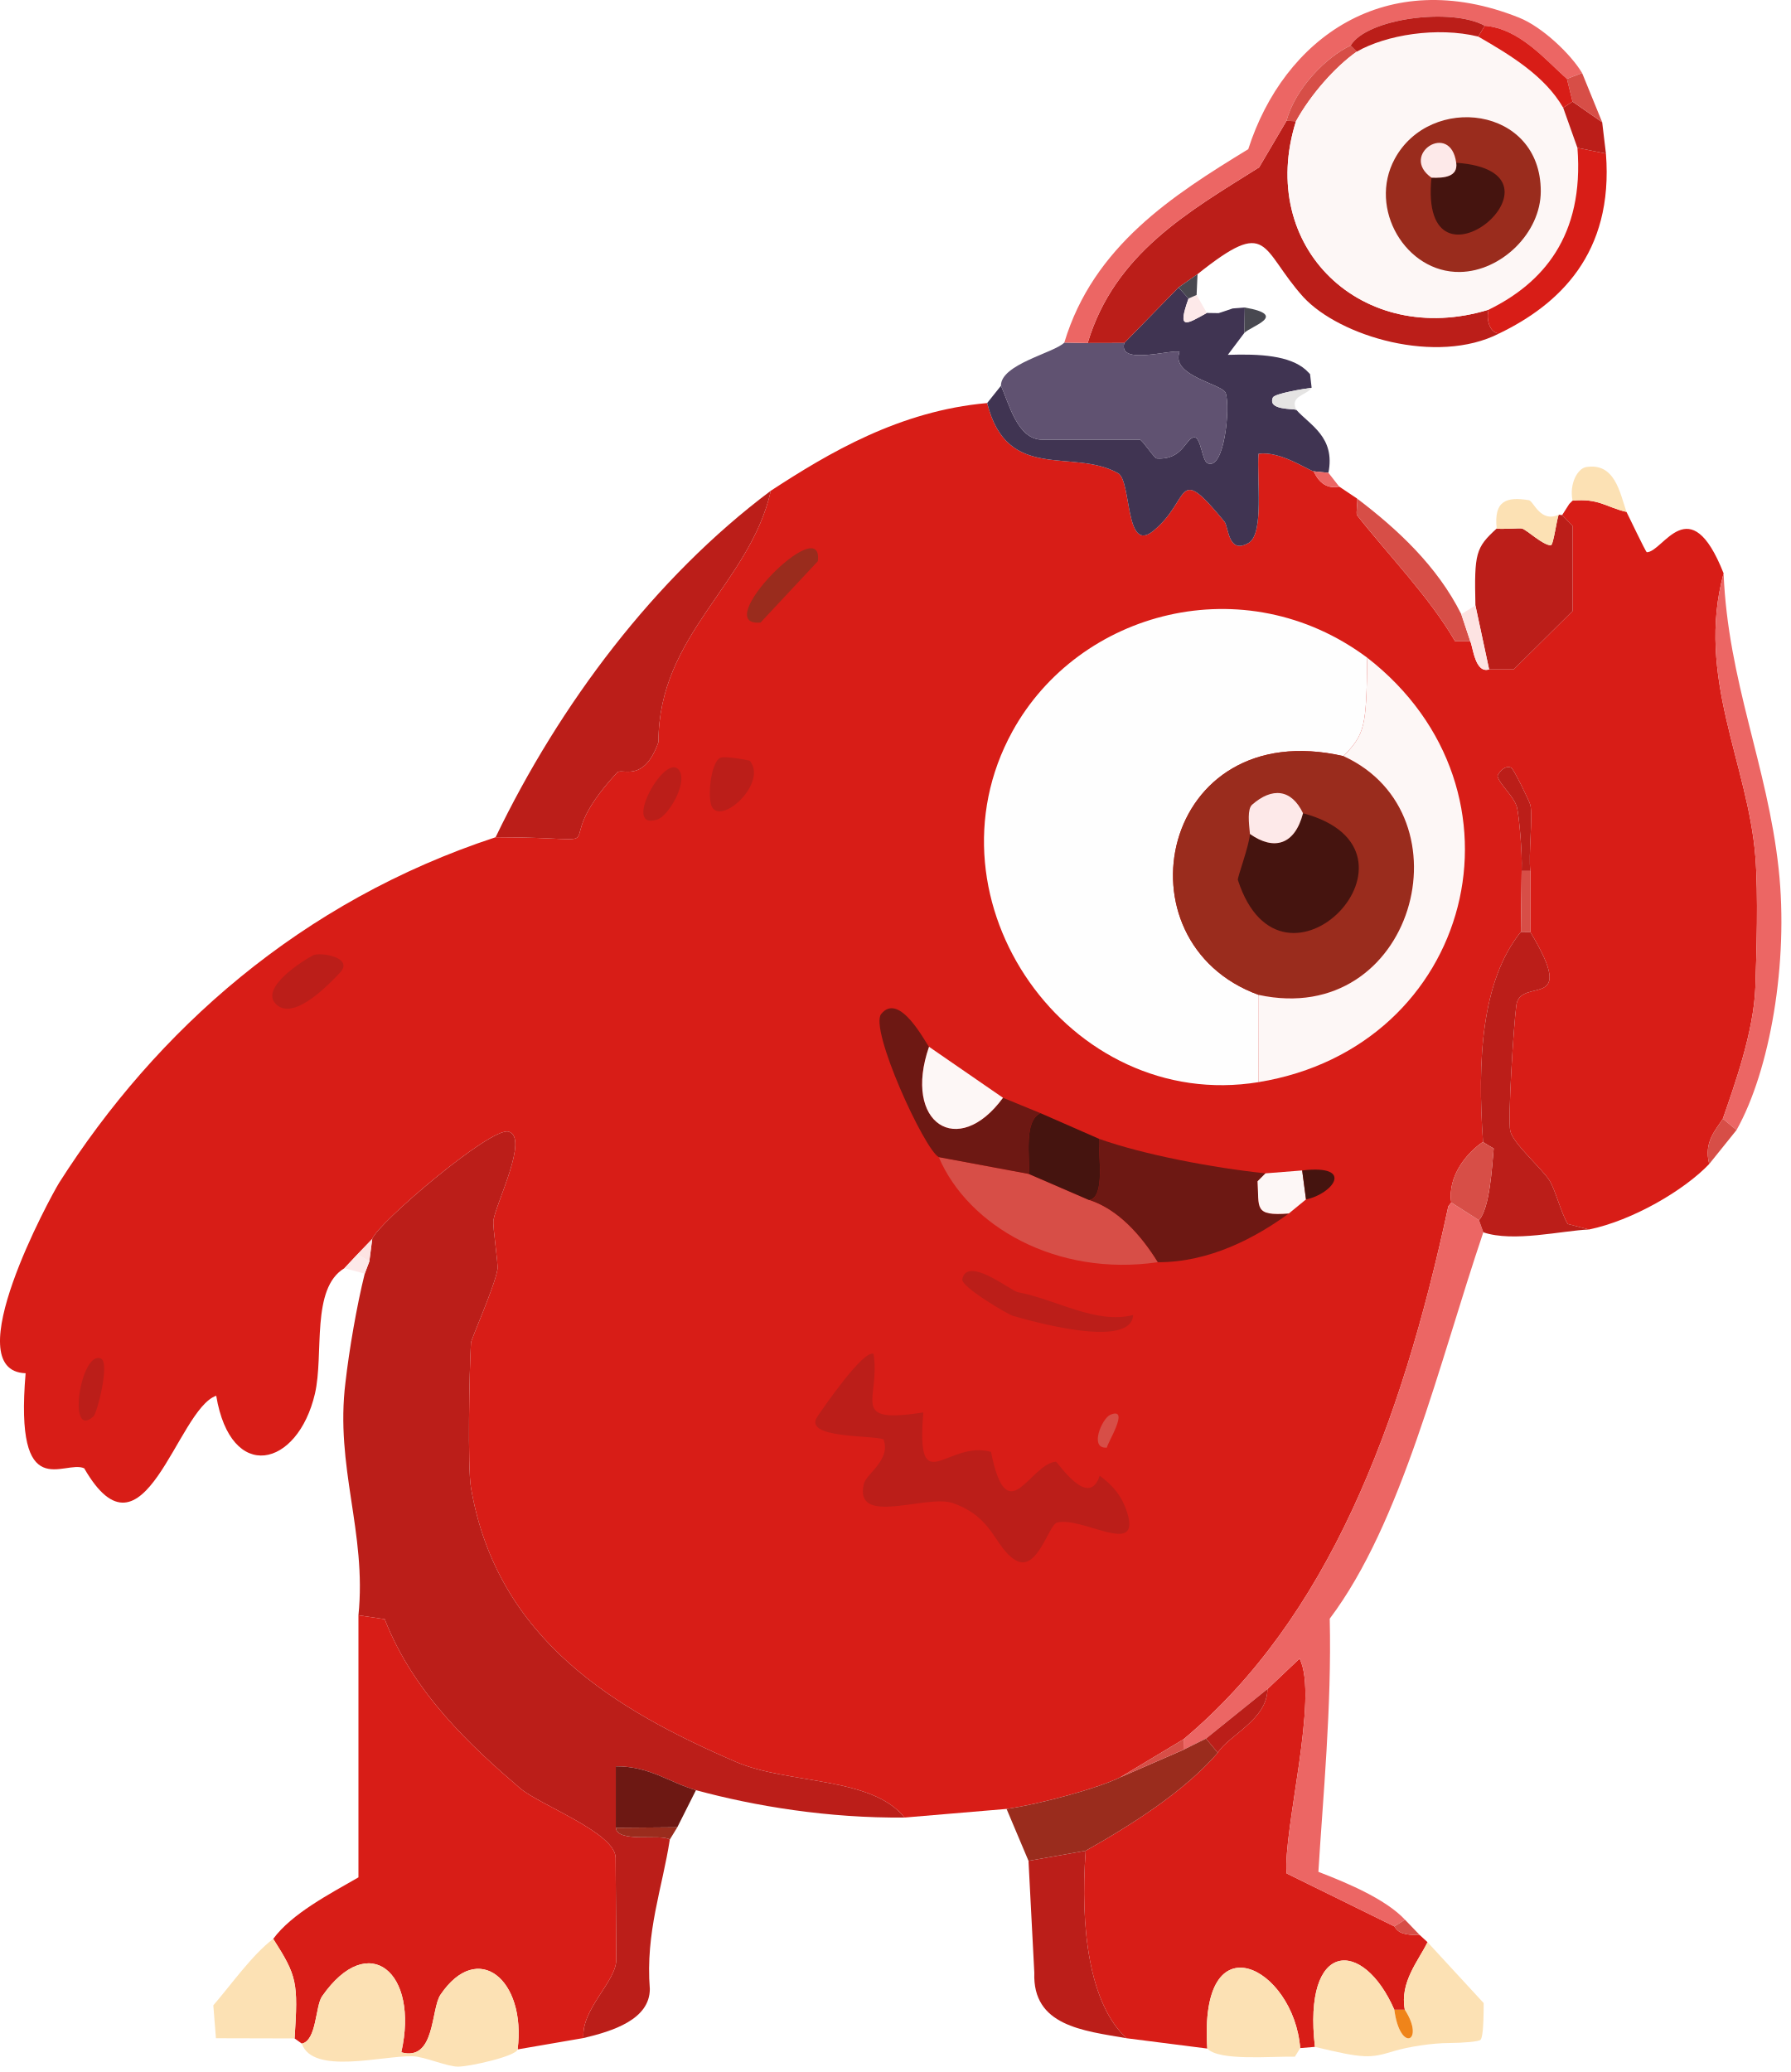
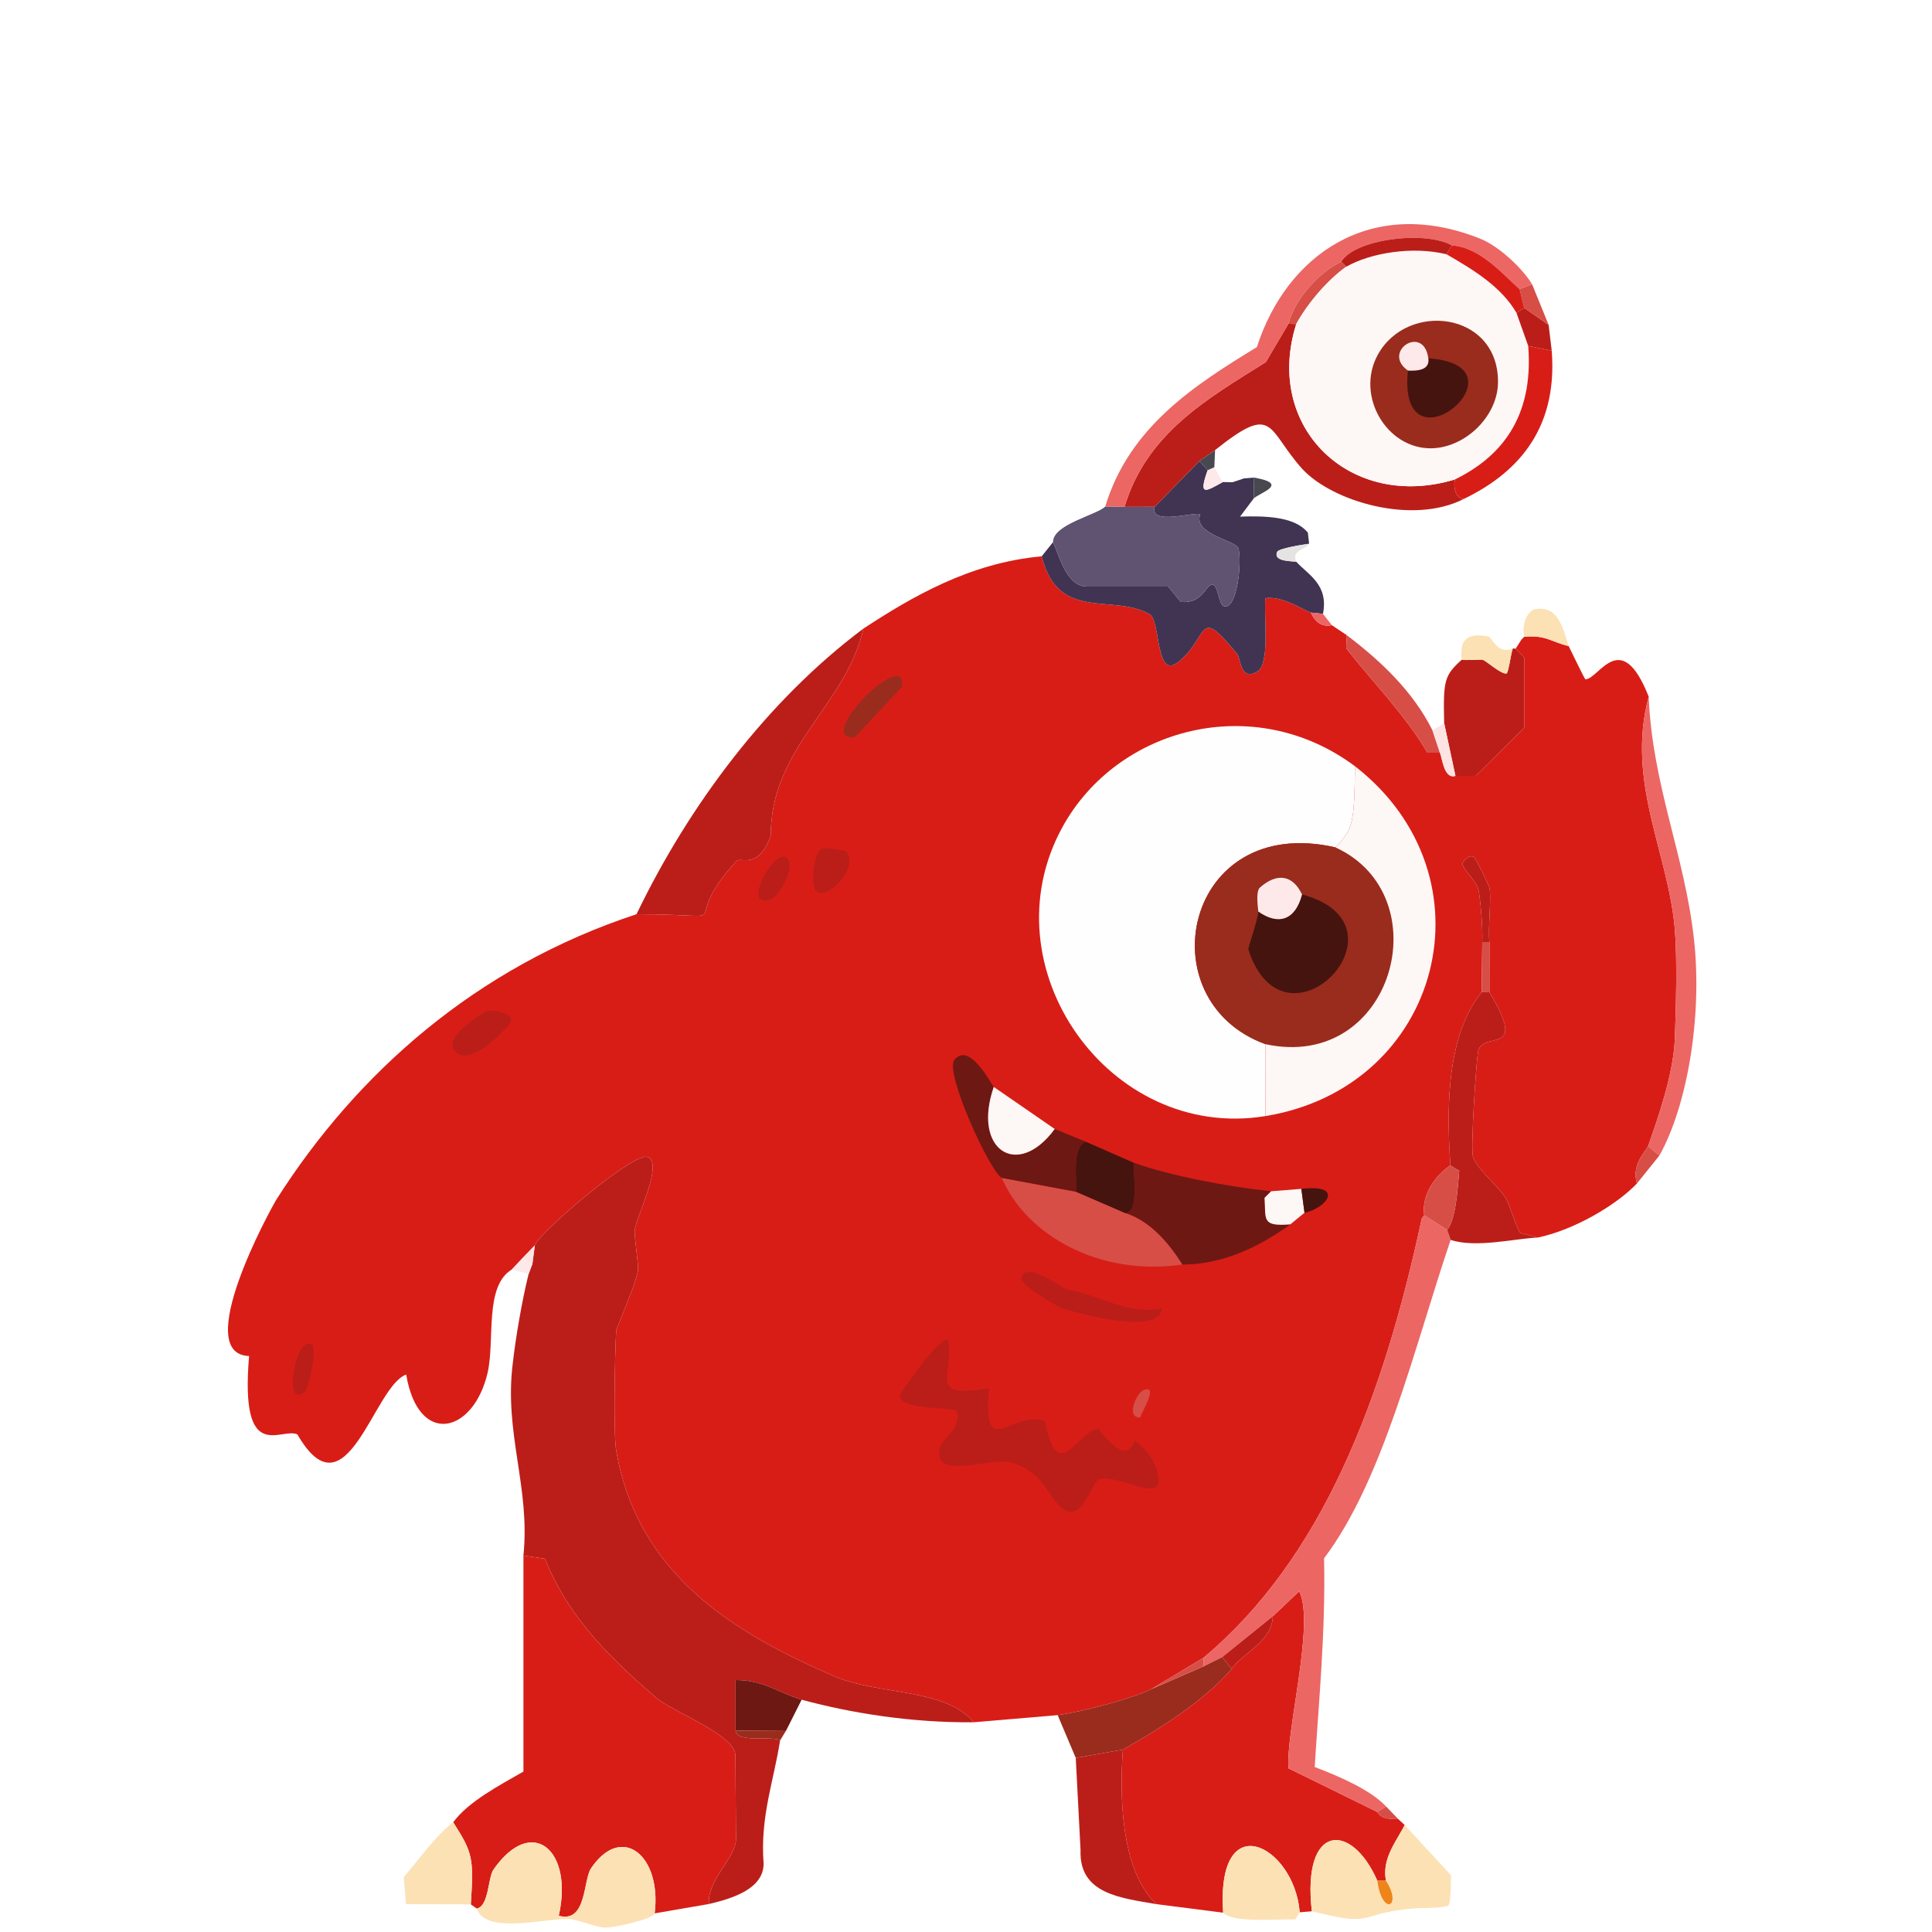
- <svg xmlns="http://www.w3.org/2000/svg" width="100%" height="100%" viewBox="0 0 191 221" version="1.1" xml:space="preserve" style="fill-rule:evenodd;clip-rule:evenodd;stroke-linejoin:round;stroke-miterlimit:2;">
+ <svg xmlns="http://www.w3.org/2000/svg" viewBox="-29.5 -29.0 250 250" version="1.1" style="fill-rule:evenodd;clip-rule:evenodd;stroke-linejoin:round;stroke-miterlimit:2;">
  <g transform="matrix(1,0,0,1,-44.76752,-832.1005)">
    <g>
      <g>
        <path d="M150.06,875.09C152.21,883.64 159.17,879.85 164.02,882.57C165.49,883.39 164.73,891.18 167.75,888.75C171.86,885.43 170.08,881.29 175.38,887.75C175.82,888.29 175.75,891.3 177.96,890C179.61,889.03 178.81,883.27 179,880.5C181.33,880.18 184.17,882.19 184.89,882.37C185.29,883.27 186.1,884.33 187.61,884L189.51,885.27C189.63,885.43 189.37,886.88 189.51,887.05C192.75,891.19 197.21,895.74 199.97,900.5L201.59,900.5C201.88,901.08 202.09,903.97 203.6,903.5L206.22,903.5L212.5,897.28L212.5,888.18L211.39,887.04L212.15,885.85L212.5,885.5C215.31,885.23 216.07,886.2 218.25,886.7C218.34,886.84 220.31,891 220.42,891C222.17,891 225,884.11 228.61,893.25C225.62,904.29 231.23,913.61 232,923.48C232.32,927.53 232.12,933.78 232,937.37C231.84,942.1 229.75,947.92 228.53,951.42C227.82,952.58 226.45,953.9 227.08,956.25C224.42,959.05 218.91,962.28 214.25,963.24L211.99,962.65C211.28,961.5 210.68,959.05 210.05,958.03C209.28,956.78 206.18,954.1 205.86,952.75C205.57,951.5 206.22,941.46 206.5,939.33C206.91,936.18 213.21,940.15 207.99,931.5L208,925C207.78,923.33 208.28,919.19 208,917.96C207.91,917.57 206.22,914.14 205.98,914C205.24,913.58 204.45,914.75 204.5,914.91C204.78,915.85 206.29,917.06 206.58,918.25C206.77,919.02 207.16,922.95 207.07,925L206.99,931.49C202.76,936.72 202.34,945.28 202.95,953.89C201.23,955.05 199.15,957.53 199.56,960.36L199.25,960.76C194.21,984.24 186.34,1004.76 171.02,1017.6L164.25,1021.67C161.95,1022.81 155.81,1024.51 152.13,1025.04L141.25,1025.96C137.7,1021.55 128.83,1022.43 123.25,1020.02C110.52,1014.52 97.77,1007.02 95,990.77C94.64,988.66 94.82,978.49 95,975.33C95.02,974.93 97.52,969.35 97.83,967.49C97.93,966.9 97.3,962.98 97.4,962.25C97.68,960.39 101.23,953.39 99,952.8C97.1,952.29 84.98,962.64 84.47,964.25L82.9,965.88L81.5,967.37C77.9,969.53 79.34,976.54 78.36,980.75C76.52,988.64 69.39,990.33 67.83,980.97C63.63,982.42 60.11,999.76 53.75,988.71C51.62,987.74 46.29,992.76 47.5,978.57C40.02,978.33 50.17,959.71 51.08,958.25C61.41,942.02 76.84,928.23 97.63,921.4C112.1,921.41 102.33,923.45 110.59,914.5C111.09,913.96 113.42,915.71 115,911.25C114.99,899.75 124.72,894.45 126.99,884.44C133.18,880.4 140.72,875.92 150.06,875.09Z" style="fill:rgb(216,29,23);fill-rule:nonzero;" />
        <g>
          <path d="M190.6,902.25C190.51,909.71 190.35,910.35 188.07,912.75C168.52,908.27 163.52,932.59 179.03,938.22L179.02,947.52C158.79,950.84 142.82,928.2 152.75,910.12C159.84,897.22 177.53,892.51 190.6,902.25Z" style="fill:rgb(254,254,254);fill-rule:nonzero;" />
          <g>
            <path d="M188.07,912.75C201.77,919.02 195.55,941.78 179.03,938.22C163.52,932.59 168.52,908.27 188.07,912.75Z" style="fill:rgb(154,44,29);fill-rule:nonzero;" />
            <g>
              <path d="M178.09,921.05C180.64,922.85 182.87,922.24 183.75,918.84C198.62,922.81 181.51,940.54 176.8,925.95C176.73,925.73 178.01,922.31 178.09,921.05Z" style="fill:rgb(69,20,15);fill-rule:nonzero;" />
              <path d="M183.75,918.84C182.87,922.24 180.64,922.85 178.09,921.05C177.97,919.87 177.8,918.4 178.32,917.93C180.45,916.06 182.51,916.24 183.75,918.84Z" style="fill:rgb(253,233,233);fill-rule:nonzero;" />
            </g>
            <path d="M179.02,947.52L179.03,938.22C195.55,941.78 201.77,919.02 188.07,912.75C190.35,910.35 190.51,909.71 190.6,902.25C208.89,916.47 201.9,943.77 179.02,947.52Z" style="fill:rgb(253,247,246);fill-rule:nonzero;" />
          </g>
        </g>
        <path d="M137.94,976.5C138.72,981.37 135.18,984.01 143.25,982.75C142.45,992.36 145.82,985.63 150.47,986.96C152.2,995.59 154.56,988.29 157.38,988C157.57,987.98 160.88,993.16 162.06,989.5C163.43,990.5 164.43,991.63 165,993.46C166.49,998.22 160.21,993.81 157.51,994.5C156.62,994.73 155.38,999.91 153.07,998.5C150.82,997.12 150.79,993.96 146.4,992.42C143.59,991.44 135.8,994.99 136.91,990.36C137.17,989.29 139.83,987.8 139,985.62C137.73,985.15 130.34,985.55 131.96,983.18C132.63,982.2 136.85,976.05 137.94,976.5Z" style="fill:rgb(187,30,25);fill-rule:nonzero;" />
        <g>
          <path d="M179.75,957.25L178.9,958.1C179.09,960.91 178.46,961.83 182.24,961.53C178.73,964.08 173.83,966.75 168.25,966.73C166.47,963.85 164.01,961.09 160.94,960.1C162.71,959.8 161.87,955.22 162,953.57C166.78,955.27 174.14,956.66 179.75,957.25Z" style="fill:rgb(109,24,19);fill-rule:nonzero;" />
          <g>
            <path d="M154.49,957.31L160.94,960.1C164.01,961.09 166.47,963.85 168.25,966.73C157.47,968.31 148.03,962.88 144.9,955.52L154.49,957.31Z" style="fill:rgb(215,78,71);fill-rule:nonzero;" />
            <g>
              <path d="M151.75,949.19L155.75,950.83C153.9,951.65 154.67,955.71 154.49,957.31L144.9,955.52C143.36,954.71 137.47,941.85 138.76,940.25C140.72,937.83 143.5,943.36 143.86,943.75C141.03,951.9 146.95,955.75 151.75,949.19Z" style="fill:rgb(109,24,19);fill-rule:nonzero;" />
              <path d="M162,953.57C161.87,955.22 162.71,959.8 160.94,960.1L154.49,957.31C154.67,955.71 153.9,951.65 155.75,950.83L162,953.57Z" style="fill:rgb(69,20,15);fill-rule:nonzero;" />
              <path d="M143.86,943.75L151.75,949.19C146.95,955.75 141.03,951.9 143.86,943.75Z" style="fill:rgb(253,247,246);fill-rule:nonzero;" />
            </g>
          </g>
          <g>
            <path d="M183.66,956.94L184.07,960.03L182.24,961.53C178.46,961.83 179.09,960.91 178.9,958.1L179.75,957.25L183.66,956.94Z" style="fill:rgb(253,247,246);fill-rule:nonzero;" />
            <path d="M184.07,960.03L183.66,956.94C189.34,956.28 186.92,959.46 184.07,960.03Z" style="fill:rgb(69,20,15);fill-rule:nonzero;" />
          </g>
        </g>
        <path d="M153.3,969.92C157.41,970.68 161.65,973.38 165.63,972.36C165.42,976.11 154.41,972.91 152.75,972.43C152.27,972.28 147.25,969.36 147.41,968.54C147.91,966.05 152.42,969.64 153.3,969.92Z" style="fill:rgb(187,30,25);fill-rule:nonzero;" />
        <path d="M78.15,934C78.9,933.61 82.62,934.21 81,935.88C80.13,936.78 76.21,941.06 74.25,939.25C72.34,937.5 77.18,934.5 78.15,934Z" style="fill:rgb(187,30,25);fill-rule:nonzero;" />
        <path d="M132,891.96L125.89,898.5C120.32,899.02 132.65,886.5 132,891.96Z" style="fill:rgb(154,44,29);fill-rule:nonzero;" />
        <path d="M121.57,912.94C122.06,912.69 124.71,913.2 124.75,913.25C126.63,915.58 121.89,919.99 120.75,918.24C120.17,917.36 120.56,913.46 121.57,912.94Z" style="fill:rgb(187,30,25);fill-rule:nonzero;" />
        <path d="M117.25,914.33C118.08,915.72 116.04,919.12 114.91,919.5C110.93,920.84 115.86,912 117.25,914.33Z" style="fill:rgb(187,30,25);fill-rule:nonzero;" />
        <path d="M55.53,977C56.52,977.41 55.13,982.82 54.74,983.17C51.88,985.78 53.37,976.1 55.53,977Z" style="fill:rgb(187,30,25);fill-rule:nonzero;" />
        <path d="M163.2,983C165.39,982.09 162.78,986.17 162.84,986.5C160.89,986.68 162.31,983.37 163.2,983Z" style="fill:rgb(215,78,71);fill-rule:nonzero;" />
        <g>
          <path d="M141.25,1025.96C133.13,1026.04 125.29,1024.75 119,1023.04C116.15,1022.22 114.04,1020.47 110.45,1020.5L110.45,1027.05C110.59,1028.7 115.32,1027.67 116.21,1028.31C115.43,1033.42 113.6,1038.21 114.08,1044.25C114.07,1047.49 110.15,1048.74 107,1049.48C106.75,1046.36 110.52,1043.45 110.5,1041.1L110.43,1030.25C110.41,1027.58 102.34,1024.63 100.25,1022.84C95.09,1018.42 88.87,1012.7 85.8,1004.8L83,1004.39C83.9,995.53 80.48,988.58 81.62,979.51C82.01,976.09 82.82,971.36 83.67,967.95L84.16,966.65L84.47,964.25C84.98,962.64 97.1,952.29 99,952.8C101.23,953.39 97.68,960.39 97.4,962.25C97.3,962.98 97.93,966.9 97.83,967.49C97.52,969.35 95.02,974.93 95,975.33C94.82,978.49 94.64,988.66 95,990.77C97.77,1007.02 110.52,1014.52 123.25,1020.02C128.83,1022.43 137.7,1021.55 141.25,1025.96Z" style="fill:rgb(187,30,25);fill-rule:nonzero;" />
          <g>
            <g>
              <path d="M107,1049.48L99.98,1050.69C100.91,1043.23 95.73,1038.97 91.75,1044.86C90.71,1046.4 91.21,1052 87.57,1051C89.5,1042.5 84.1,1037.88 79.12,1045.03C78.4,1046.07 78.55,1049.75 76.96,1050.07L76.19,1049.52C76.58,1043.51 76.45,1042.88 73.91,1038.9C75.89,1036.21 79.89,1034.13 83,1032.34L83,1004.39L85.8,1004.8C88.87,1012.7 95.09,1018.42 100.25,1022.84C102.34,1024.63 110.41,1027.58 110.43,1030.25L110.5,1041.1C110.52,1043.45 106.75,1046.36 107,1049.48Z" style="fill:rgb(216,29,23);fill-rule:nonzero;" />
              <path d="M99.98,1050.69C99.8,1051.43 94.79,1052.54 93.61,1052.53C92.4,1052.52 90.01,1051.44 88.75,1051.42C85.54,1051.35 78.12,1053.44 76.96,1050.07C78.55,1049.75 78.4,1046.07 79.12,1045.03C84.1,1037.88 89.5,1042.5 87.57,1051C91.21,1052 90.71,1046.4 91.75,1044.86C95.73,1038.97 100.91,1043.23 99.98,1050.69Z" style="fill:rgb(252,225,180);fill-rule:nonzero;" />
              <path d="M73.91,1038.9C76.45,1042.88 76.58,1043.51 76.19,1049.52L67.8,1049.5L67.52,1045.99C69.45,1043.76 71.65,1040.61 73.91,1038.9Z" style="fill:rgb(252,225,180);fill-rule:nonzero;" />
            </g>
            <g>
              <path d="M193.49,1037.57C193.93,1038.29 194.54,1038.5 196.21,1038.5L197.03,1039.25C196.09,1041.21 194.04,1043.52 194.61,1046.46L193.49,1046.46C190.13,1038.78 183.71,1039.04 185.02,1050.42L183.45,1050.55C182.76,1041.9 172.62,1036.61 173.54,1050.6L164.93,1049.5C160.95,1045.86 159.96,1037.71 160.57,1029.5C165.44,1026.75 171.07,1023.2 174.66,1019.05C175.79,1017.2 179.93,1015.54 179.96,1012.25L183.38,1009.01C185.47,1013.05 181.61,1027.26 182,1031.92L193.49,1037.57Z" style="fill:rgb(216,29,23);fill-rule:nonzero;" />
              <g>
                <path d="M202.52,962.25L202.98,963.54C198.25,977.53 194.29,994.54 186.6,1004.75C186.82,1014.19 185.87,1023.84 185.39,1031.75C188.75,1033.04 192.63,1034.73 194.63,1036.86L193.49,1037.57L182,1031.92C181.61,1027.26 185.47,1013.05 183.38,1009.01L179.96,1012.25L173.4,1017.54L171,1018.73L171.02,1017.6C186.34,1004.76 194.21,984.24 199.25,960.76L199.56,960.36L202.52,962.25Z" style="fill:rgb(236,102,100);fill-rule:nonzero;" />
                <g>
                  <path d="M207.99,931.5C213.21,940.15 206.91,936.18 206.5,939.33C206.22,941.46 205.57,951.5 205.86,952.75C206.18,954.1 209.28,956.78 210.05,958.03C210.68,959.05 211.28,961.5 211.99,962.65L214.25,963.24C211.34,963.36 206.21,964.63 202.98,963.54L202.52,962.25C203.68,960.92 203.9,956.65 204.09,954.6C204.09,954.6 202.94,953.94 202.95,953.89C202.34,945.28 202.76,936.72 206.99,931.49L207.99,931.5Z" style="fill:rgb(187,30,25);fill-rule:nonzero;" />
                  <path d="M202.95,953.89C202.94,953.94 204.09,954.6 204.09,954.6C203.9,956.65 203.68,960.92 202.52,962.25L199.56,960.36C199.15,957.53 201.23,955.05 202.95,953.89Z" style="fill:rgb(215,78,71);fill-rule:nonzero;" />
                </g>
              </g>
              <g>
                <path d="M203.02,1045.75C203.02,1048.53 202.87,1049.48 202.68,1049.67C202.49,1049.85 200.96,1050 199.29,1050.01C197.62,1050.01 194.97,1050.4 193.41,1050.88C190.9,1051.65 190.25,1051.68 185.02,1050.42C183.71,1039.04 190.13,1038.78 193.49,1046.46C194.1,1051.13 196.82,1049.87 194.61,1046.46C194.04,1043.52 196.09,1041.21 197.03,1039.25L203.02,1045.75Z" style="fill:rgb(252,225,180);fill-rule:nonzero;" />
                <path d="M194.61,1046.46C196.82,1049.87 194.1,1051.13 193.49,1046.46L194.61,1046.46Z" style="fill:rgb(239,132,26);fill-rule:nonzero;" />
              </g>
              <g>
                <path d="M160.57,1029.5C159.96,1037.71 160.95,1045.86 164.93,1049.5C160.27,1048.69 154.88,1048.18 155.09,1042.51L154.47,1030.58L160.57,1029.5Z" style="fill:rgb(187,30,25);fill-rule:nonzero;" />
                <g>
                  <path d="M173.4,1017.54L174.66,1019.05C171.07,1023.2 165.44,1026.75 160.57,1029.5L154.47,1030.58L152.13,1025.04C155.81,1024.51 161.95,1022.81 164.25,1021.67L171,1018.73L173.4,1017.54Z" style="fill:rgb(154,44,29);fill-rule:nonzero;" />
                  <path d="M179.96,1012.25C179.93,1015.54 175.79,1017.2 174.66,1019.05L173.4,1017.54L179.96,1012.25Z" style="fill:rgb(187,30,25);fill-rule:nonzero;" />
                  <path d="M171.02,1017.6L171,1018.73L164.25,1021.67L171.02,1017.6Z" style="fill:rgb(215,78,71);fill-rule:nonzero;" />
                </g>
              </g>
              <path d="M173.54,1050.6C172.62,1036.61 182.76,1041.9 183.45,1050.55L182.88,1051.47C180.37,1051.41 174.8,1051.96 173.54,1050.6Z" style="fill:rgb(252,225,180);fill-rule:nonzero;" />
              <path d="M194.63,1036.86L196.21,1038.5C194.54,1038.5 193.93,1038.29 193.49,1037.57L194.63,1036.86Z" style="fill:rgb(215,78,71);fill-rule:nonzero;" />
            </g>
            <g>
              <g>
                <path d="M119,1023.04L117.01,1027L110.45,1027.05L110.45,1020.5C114.04,1020.47 116.15,1022.22 119,1023.04Z" style="fill:rgb(109,24,19);fill-rule:nonzero;" />
                <path d="M117.01,1027L116.21,1028.31C115.32,1027.67 110.59,1028.7 110.45,1027.05L117.01,1027Z" style="fill:rgb(154,44,29);fill-rule:nonzero;" />
              </g>
            </g>
          </g>
          <g>
            <path d="M82.9,965.88L84.16,966.65L83.67,967.95L81.5,967.37L82.9,965.88Z" style="fill:rgb(253,233,233);fill-rule:nonzero;" />
            <path d="M84.47,964.25L84.16,966.65L82.9,965.88L84.47,964.25Z" style="fill:rgb(253,227,226);fill-rule:nonzero;" />
          </g>
        </g>
        <g>
          <path d="M170.47,862.76L171.54,863.94C170.32,867.34 171.24,866.74 173.49,865.48L174.75,865.5L176.25,865L177.54,864.9L177.49,867.61L175.73,869.95C179.16,869.83 182.32,870.02 184.05,871.55L184.5,872L184.67,873.46C183.84,873.57 180.71,874.07 180.53,874.51C179.96,875.88 182.7,875.66 183.04,875.82C184.48,877.44 187.22,878.71 186.46,882.53L184.89,882.37C184.17,882.19 181.33,880.18 179,880.5C178.81,883.27 179.61,889.03 177.96,890C175.75,891.3 175.82,888.29 175.38,887.75C170.08,881.29 171.86,885.43 167.75,888.75C164.73,891.18 165.49,883.39 164.02,882.57C159.17,879.85 152.21,883.64 150.06,875.09L151.53,873.25C152.41,875.16 153.28,879 155.95,879L166.35,879C166.6,879 167.88,880.98 168.15,881C171.01,881.19 171.23,878.72 172.18,878.75C172.85,878.77 173,881.23 173.55,881.5C175.36,882.38 176.02,875.52 175.5,874.02C175.17,873.05 169.58,872.2 170.58,869.64C169.79,869.3 163.98,871.15 164.69,868.68L170.47,862.76Z" style="fill:rgb(64,52,82);fill-rule:nonzero;" />
          <g>
            <path d="M183,845.03C178.76,858.46 190.07,869.26 203.56,865.13C203.29,865.86 203.51,867.59 204.67,867.67C198,871.07 187.68,867.99 183.79,863.79C179.13,858.6 180.25,855.16 172.5,861.34L170.47,862.76L164.69,868.68L160.78,868.69C163.64,859.13 171.57,854.66 179.07,849.95L181.99,844.99L183,845.03Z" style="fill:rgb(187,30,25);fill-rule:nonzero;" />
            <g>
              <path d="M160.78,868.69L164.69,868.68C163.98,871.15 169.79,869.3 170.58,869.64C169.58,872.2 175.17,873.05 175.5,874.02C176.02,875.52 175.36,882.38 173.55,881.5C173,881.23 172.85,878.77 172.18,878.75C171.23,878.72 171.01,881.19 168.15,881C167.88,880.98 166.6,879 166.35,879L155.95,879C153.28,879 152.41,875.16 151.53,873.25C151.5,870.94 157.24,869.73 158.29,868.64L160.78,868.69Z" style="fill:rgb(96,82,113);fill-rule:nonzero;" />
              <g>
                <path d="M203.14,834.85C199.56,832.87 190.54,834.07 188.83,836.96C186.25,838.16 182.91,841.53 181.99,844.99L179.07,849.95C171.57,854.66 163.64,859.13 160.78,868.69L158.29,868.64C161.39,858.33 169.91,852.9 177.91,848.01C181.69,836.22 192.56,828.3 206.79,833.98C209.28,834.97 212.34,837.9 213.52,839.89L211.9,840.51C209.73,838.63 206.91,835.15 203.14,834.85Z" style="fill:rgb(236,102,100);fill-rule:nonzero;" />
                <path d="M188.83,836.96L189.48,837.61C187.17,839.23 184.55,842.21 183,845.03L181.99,844.99C182.91,841.53 186.25,838.16 188.83,836.96Z" style="fill:rgb(215,78,71);fill-rule:nonzero;" />
              </g>
            </g>
          </g>
          <path d="M184.67,873.46C184.13,874.29 182.29,874.31 183.04,875.82C182.7,875.66 179.96,875.88 180.53,874.51C180.71,874.07 183.84,873.57 184.67,873.46Z" style="fill:rgb(229,228,227);fill-rule:nonzero;" />
          <g>
            <path d="M172.4,863.56L173.49,865.48C171.24,866.74 170.32,867.34 171.54,863.94L172.4,863.56Z" style="fill:rgb(253,233,233);fill-rule:nonzero;" />
            <path d="M172.5,861.34L172.4,863.56L171.54,863.94L170.47,862.76L172.5,861.34Z" style="fill:rgb(72,72,80);fill-rule:nonzero;" />
          </g>
          <path d="M177.49,867.61L177.54,864.9C182.26,865.72 178.21,866.87 177.49,867.61Z" style="fill:rgb(72,72,80);fill-rule:nonzero;" />
          <path d="M186.46,882.53L187.61,884C186.1,884.33 185.29,883.27 184.89,882.37L186.46,882.53Z" style="fill:rgb(236,102,100);fill-rule:nonzero;" />
        </g>
        <path d="M126.99,884.44C124.72,894.45 114.99,899.75 115,911.25C113.42,915.71 111.09,913.96 110.59,914.5C102.33,923.45 112.1,921.41 97.63,921.4C104.46,907.22 114.61,893.71 126.99,884.44Z" style="fill:rgb(187,30,25);fill-rule:nonzero;" />
        <g>
          <path d="M211.39,887.04L212.5,888.18L212.5,897.28L206.22,903.5L203.6,903.5L202.14,896.68C202.01,891.09 202.17,890.52 204.41,888.47C204.8,888.58 206.87,888.41 207.1,888.47C207.64,888.62 209.33,890.26 210.18,890.26C210.47,890.26 210.8,887.46 211.03,887L211.39,887.04Z" style="fill:rgb(187,30,25);fill-rule:nonzero;" />
          <path d="M211.03,887C210.8,887.46 210.47,890.26 210.18,890.26C209.33,890.26 207.64,888.62 207.1,888.47C206.87,888.41 204.8,888.58 204.41,888.47C204.08,885.49 205.46,885.06 207.84,885.45C208.34,885.53 209.05,887.9 211.03,887Z" style="fill:rgb(252,225,180);fill-rule:nonzero;" />
        </g>
        <g>
          <path d="M229.99,952.63L228.53,951.42C229.75,947.92 231.84,942.1 232,937.37C232.12,933.78 232.32,927.53 232,923.48C231.23,913.61 225.62,904.29 228.61,893.25C229.08,904.79 233.28,913.73 234.48,924.75C235.57,934.77 233.55,946.3 229.99,952.63Z" style="fill:rgb(236,102,100);fill-rule:nonzero;" />
          <path d="M229.99,952.63L227.08,956.25C226.45,953.9 227.82,952.58 228.53,951.42L229.99,952.63Z" style="fill:rgb(215,78,71);fill-rule:nonzero;" />
        </g>
        <g>
          <path d="M200.63,897.61L201.59,900.5L199.97,900.5C197.21,895.74 192.75,891.19 189.51,887.05C189.37,886.88 189.63,885.43 189.51,885.27C193.82,888.54 198.07,892.48 200.63,897.61Z" style="fill:rgb(215,78,71);fill-rule:nonzero;" />
          <path d="M203.6,903.5C202.09,903.97 201.88,901.08 201.59,900.5L200.63,897.61L202.14,896.68L203.6,903.5Z" style="fill:rgb(253,227,226);fill-rule:nonzero;" />
        </g>
        <path d="M212.5,885.5C212.13,883.68 213.05,882.07 213.94,881.92C216.99,881.42 217.53,884.57 218.25,886.7C216.07,886.2 215.31,885.23 212.5,885.5Z" style="fill:rgb(252,225,180);fill-rule:nonzero;" />
        <g>
          <path d="M207.07,925C207.16,922.95 206.77,919.02 206.58,918.25C206.29,917.06 204.78,915.85 204.5,914.91C204.45,914.75 205.24,913.58 205.98,914C206.22,914.14 207.91,917.57 208,917.96C208.28,919.19 207.78,923.33 208,925L207.07,925Z" style="fill:rgb(187,30,25);fill-rule:nonzero;" />
          <path d="M208,925L207.99,931.5L206.99,931.49L207.07,925L208,925Z" style="fill:rgb(215,78,71);fill-rule:nonzero;" />
        </g>
      </g>
      <path d="M179.75,957.25L178.9,958.1L179.75,957.25Z" style="fill:rgb(216,29,23);fill-rule:nonzero;" />
      <path d="M176.25,865L174.75,865.5L176.25,865Z" style="fill:rgb(72,72,80);fill-rule:nonzero;" />
      <path d="M184.67,873.46L184.6,872.5L184.67,873.46Z" style="fill:rgb(229,228,227);fill-rule:nonzero;" />
      <path d="M184.5,872L184.05,871.55L184.5,872Z" style="fill:rgb(229,228,227);fill-rule:nonzero;" />
      <path d="M212.5,885.5L212.15,885.85L212.5,885.5Z" style="fill:rgb(252,225,180);fill-rule:nonzero;" />
      <path d="M199.56,960.36L199.25,960.76L199.56,960.36Z" style="fill:rgb(215,78,71);fill-rule:nonzero;" />
      <path d="M202.44,836C205.84,837.96 209.54,840.19 211.5,843.59L213.02,847.87C213.76,857.31 209.29,862.32 203.56,865.13C190.07,869.26 178.76,858.46 183,845.03C184.55,842.21 187.17,839.23 189.48,837.61C192.62,835.82 198.04,834.93 202.44,836Z" style="fill:rgb(253,247,246);fill-rule:nonzero;" />
      <path d="M209.11,852.5C209.11,856.94 204.9,861.03 200.5,861.11C194.72,861.21 190.66,854.35 193.53,849.05C197.31,842.05 209.11,843.4 209.11,852.5Z" style="fill:rgb(154,44,29);fill-rule:nonzero;" />
      <g>
        <path d="M197.45,851.05C198.8,851.11 200.3,850.96 200.09,849.46C213.65,850.42 196.05,865.14 197.45,851.05Z" style="fill:rgb(69,20,15);fill-rule:nonzero;" />
        <path d="M200.09,849.46C200.3,850.96 198.8,851.11 197.45,851.05C193.99,848.61 199.48,844.98 200.09,849.46Z" style="fill:rgb(253,233,233);fill-rule:nonzero;" />
      </g>
      <path d="M216.06,848.48C216.9,859.17 211.02,864.6 204.67,867.67C203.51,867.59 203.29,865.86 203.56,865.13C209.29,862.32 213.76,857.31 213.02,847.87L216.06,848.48Z" style="fill:rgb(216,29,23);fill-rule:nonzero;" />
      <path d="M212.5,842.94L215.66,845.14L216.06,848.48L213.02,847.87L211.5,843.59L212.5,842.94Z" style="fill:rgb(187,30,25);fill-rule:nonzero;" />
      <path d="M213.52,839.89L215.66,845.14L212.5,842.94L211.9,840.51L213.52,839.89Z" style="fill:rgb(215,78,71);fill-rule:nonzero;" />
      <path d="M203.14,834.85L202.44,836C198.04,834.93 192.62,835.82 189.48,837.61L188.83,836.96C190.54,834.07 199.56,832.87 203.14,834.85Z" style="fill:rgb(187,30,25);fill-rule:nonzero;" />
      <path d="M211.9,840.51L212.5,842.94L211.5,843.59C209.54,840.19 205.84,837.96 202.44,836L203.14,834.85C206.91,835.15 209.73,838.63 211.9,840.51Z" style="fill:rgb(216,29,23);fill-rule:nonzero;" />
    </g>
  </g>
</svg>
